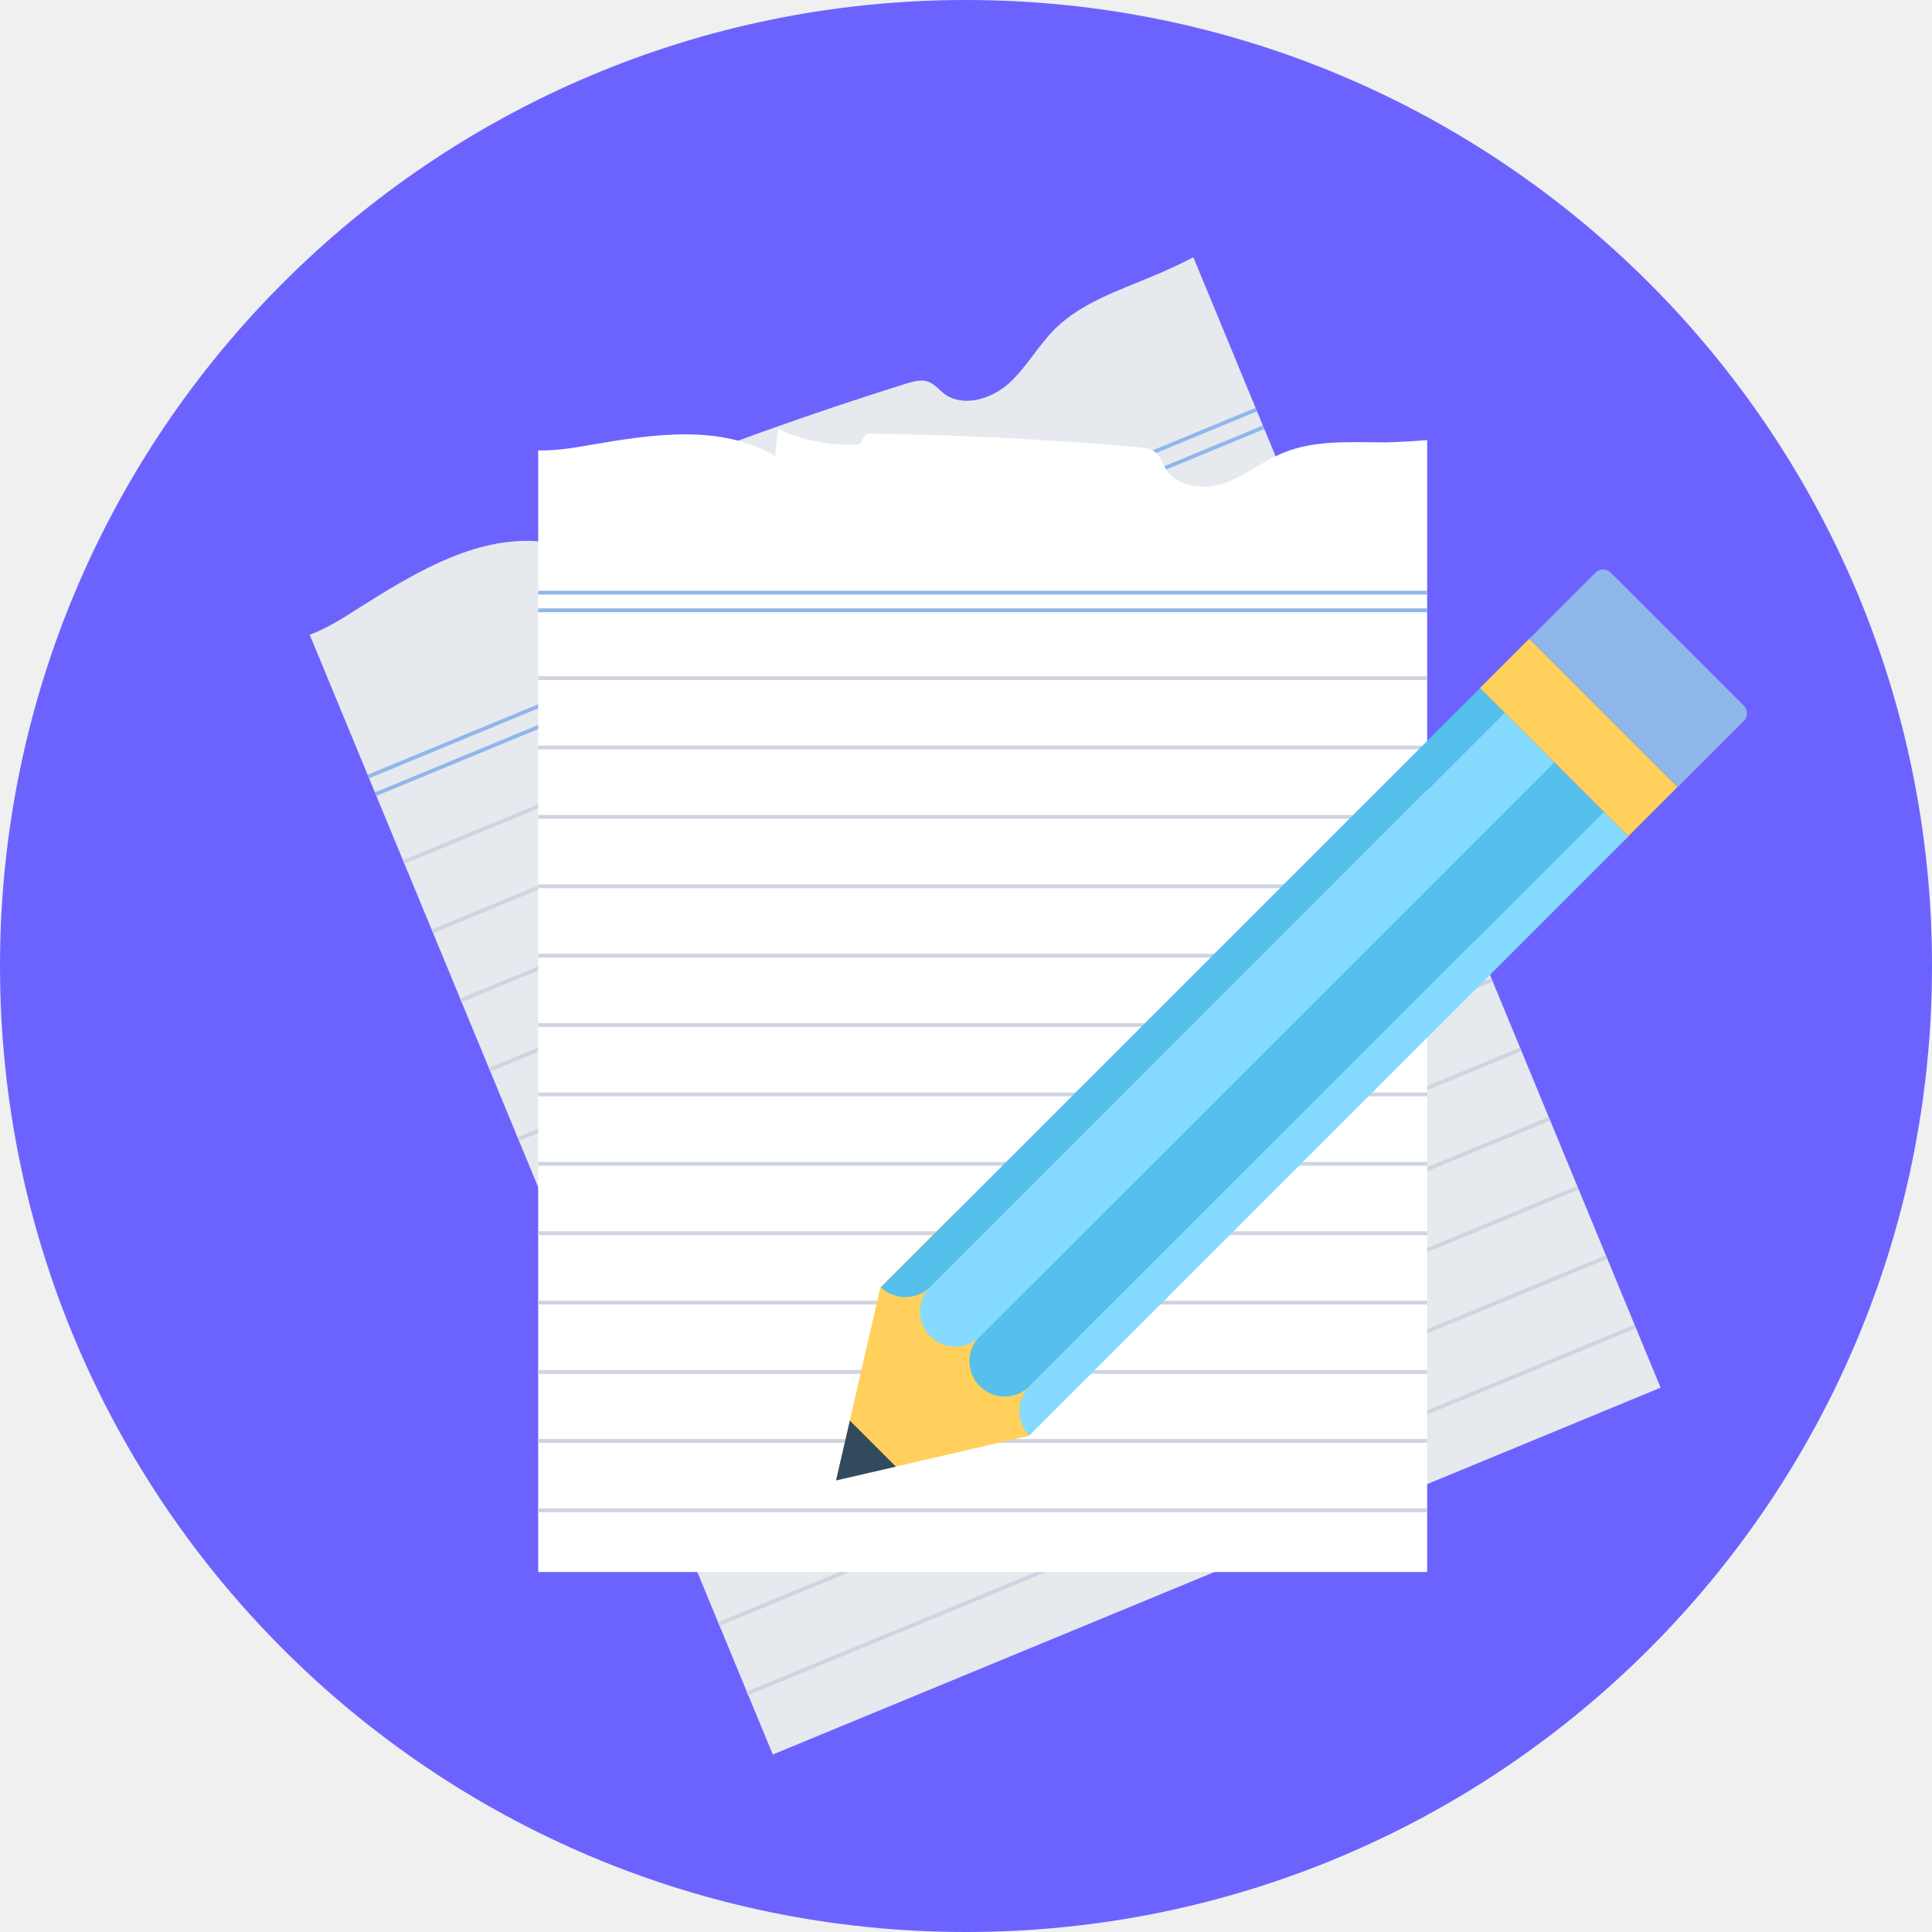
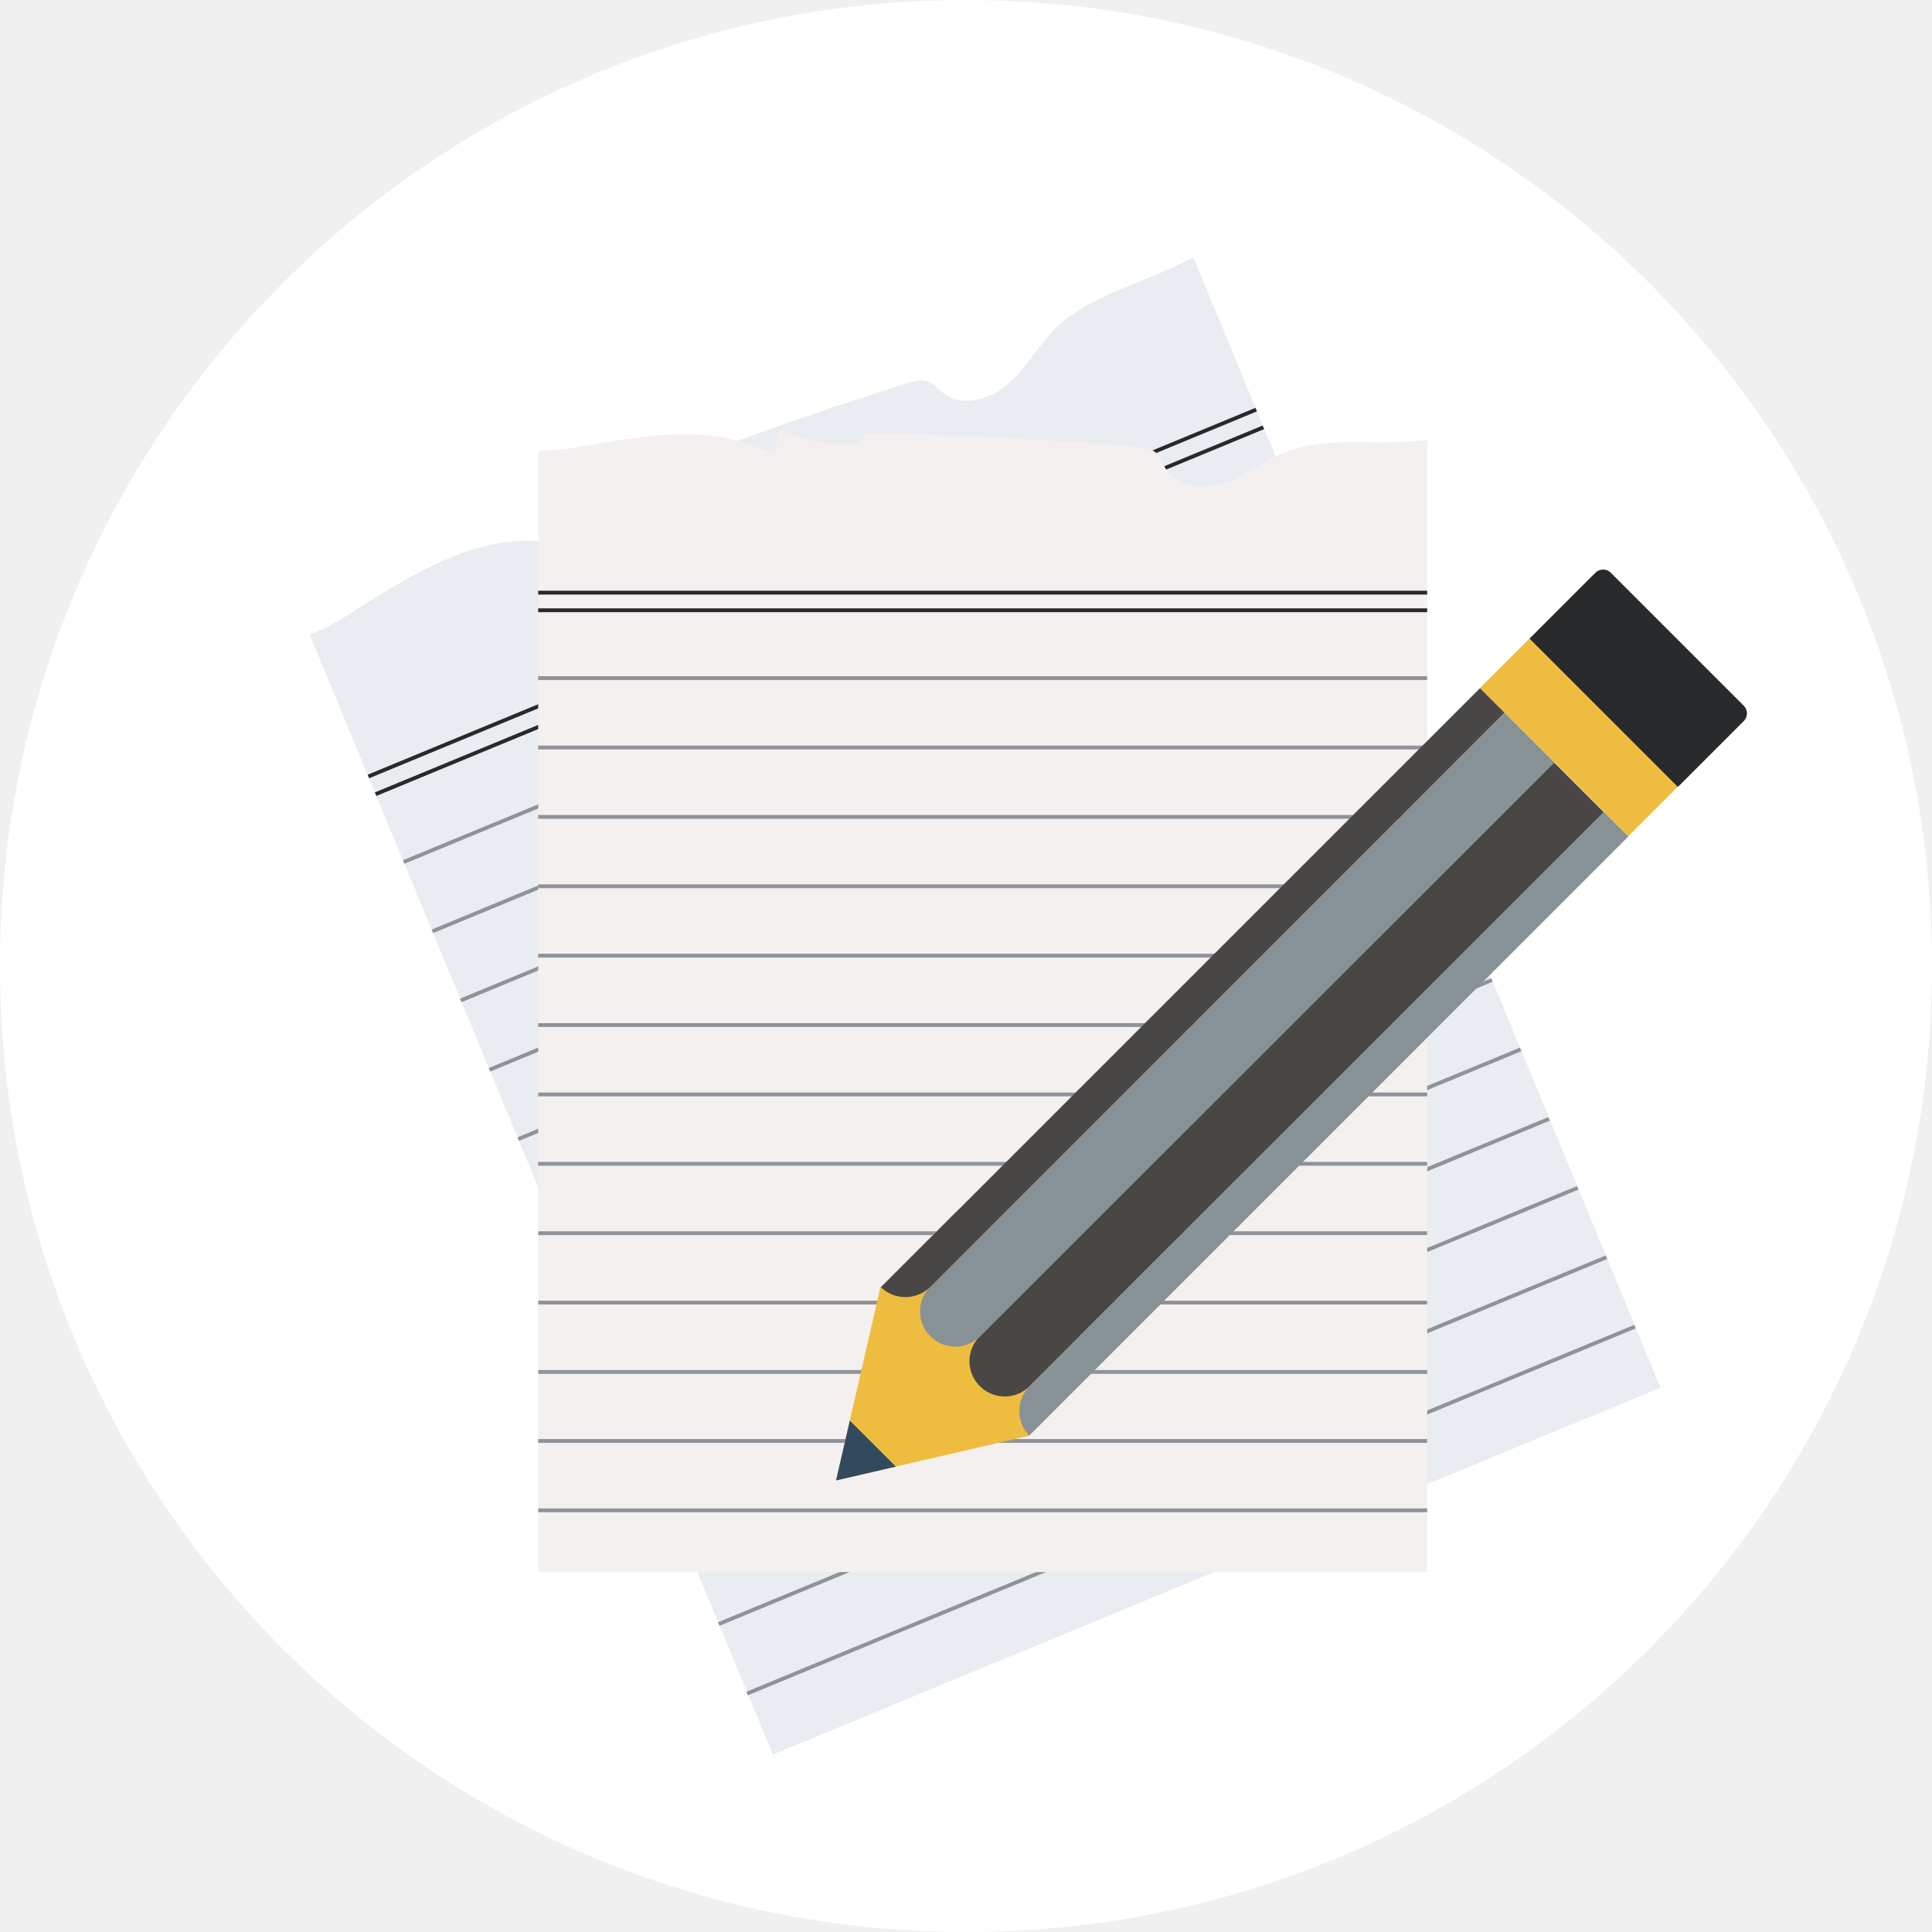
- <svg xmlns="http://www.w3.org/2000/svg" version="1.1" id="Layer_1" viewBox="0 0 504 504" xml:space="preserve" width="800px" height="800px" fill="#000000">
+ <svg xmlns="http://www.w3.org/2000/svg" version="1.1" id="Layer_1" viewBox="0 0 504 504" xml:space="preserve" width="150px" height="150px" fill="#000000">
  <g id="SVGRepo_bgCarrier" stroke-width="0" />
  <g id="SVGRepo_tracerCarrier" stroke-linecap="round" stroke-linejoin="round" />
  <g id="SVGRepo_iconCarrier">
-     <circle style="fill:#6C63FF;" cx="252" cy="252" r="252" />
-     <path style="fill:#E6E9EE;" d="M311.3,67.1L433.2,362l-231.6,95.7L80.8,165.6c4.5-1.7,8.8-4.4,12.8-7c15.1-9.5,31.8-19.7,49.5-17.1 c-0.7-2.5-1.4-4.9-2.1-7.4c7.8,0.4,15.8-1.3,22.8-4.8c0.2-1.2,0.4-2.4,0.6-3.6c23.6-9.4,47.6-18,71.9-25.6c2-0.6,4-1.2,5.9-0.5 c1.6,0.6,2.8,2.1,4.1,3.1c5,3.7,12.3,1.4,16.9-2.7c4.6-4.2,7.6-9.8,12-14.2c6.9-6.8,16.6-10,25.6-13.8 C304.4,70.5,307.9,68.9,311.3,67.1z" />
+     <circle style="fill:#ffffff;" cx="252" cy="252" r="252" />
+     <path style="fill:#e9ecf1;" d="M311.3,67.1L433.2,362l-231.6,95.7L80.8,165.6c4.5-1.7,8.8-4.4,12.8-7c15.1-9.5,31.8-19.7,49.5-17.1 c-0.7-2.5-1.4-4.9-2.1-7.4c7.8,0.4,15.8-1.3,22.8-4.8c0.2-1.2,0.4-2.4,0.6-3.6c23.6-9.4,47.6-18,71.9-25.6c2-0.6,4-1.2,5.9-0.5 c1.6,0.6,2.8,2.1,4.1,3.1c5,3.7,12.3,1.4,16.9-2.7c4.6-4.2,7.6-9.8,12-14.2c6.9-6.8,16.6-10,25.6-13.8 C304.4,70.5,307.9,68.9,311.3,67.1z" />
    <g>
-       <rect x="86.603" y="154.208" transform="matrix(-0.9242 0.3819 -0.3819 -0.9242 466.8264 216.7645)" style="fill:#90b7ea;" width="250.599" height="1" />
-       <rect x="88.484" y="158.824" transform="matrix(-0.9242 0.3819 -0.3819 -0.9242 472.21 224.9274)" style="fill:#90b7ea;" width="250.599" height="1" />
+       <rect x="86.603" y="154.208" transform="matrix(-0.9242 0.3819 -0.3819 -0.9242 466.8264 216.7645)" style="fill:#28292a;" width="250.599" height="1" />
+       <rect x="88.484" y="158.824" transform="matrix(-0.9242 0.3819 -0.3819 -0.9242 472.21 224.9274)" style="fill:#28292a;" width="250.599" height="1" />
    </g>
    <g>
-       <rect x="95.802" y="176.514" transform="matrix(-0.9242 0.3819 -0.3819 -0.9242 493.0459 256.173)" style="fill:#CED5E0;" width="250.599" height="1" />
-       <rect x="103.306" y="194.598" transform="matrix(-0.9242 0.3819 -0.3819 -0.9242 514.3912 288.1041)" style="fill:#CED5E0;" width="250.599" height="1" />
-       <rect x="110.685" y="212.638" transform="matrix(-0.9242 0.3819 -0.3819 -0.9242 535.4797 319.9977)" style="fill:#CED5E0;" width="250.599" height="1" />
-       <rect x="118.193" y="230.722" transform="matrix(-0.9242 0.3819 -0.3819 -0.9242 556.8326 351.9272)" style="fill:#CED5E0;" width="250.599" height="1" />
-       <rect x="125.697" y="248.805" transform="matrix(-0.9242 0.3819 -0.3819 -0.9242 578.1779 383.8583)" style="fill:#CED5E0;" width="250.599" height="1" />
-       <rect x="133.211" y="266.899" transform="matrix(-0.9242 0.3819 -0.3819 -0.9242 599.5461 415.8049)" style="fill:#CED5E0;" width="250.599" height="1" />
-       <rect x="140.584" y="284.929" transform="matrix(-0.9242 0.3819 -0.3819 -0.9242 620.6193 447.6815)" style="fill:#CED5E0;" width="250.599" height="1" />
-       <rect x="148.088" y="303.012" transform="matrix(-0.9242 0.3819 -0.3819 -0.9242 641.9645 479.6126)" style="fill:#CED5E0;" width="250.599" height="1" />
-       <rect x="155.592" y="321.106" transform="matrix(-0.9242 0.3819 -0.3819 -0.9242 663.3136 511.563)" style="fill:#CED5E0;" width="250.599" height="1" />
-       <rect x="163.013" y="339.228" transform="matrix(-0.9242 0.3819 -0.3819 -0.9242 684.5148 543.5991)" style="fill:#CED5E0;" width="250.599" height="1" />
-       <rect x="170.479" y="357.22" transform="matrix(-0.9242 0.3819 -0.3819 -0.9242 705.7513 575.3669)" style="fill:#CED5E0;" width="250.599" height="1" />
-       <rect x="177.983" y="375.313" transform="matrix(-0.9242 0.3819 -0.3819 -0.9242 727.1003 607.3172)" style="fill:#CED5E0;" width="250.599" height="1" />
-       <rect x="185.404" y="393.435" transform="matrix(-0.9242 0.3819 -0.3819 -0.9242 748.3015 639.3533)" style="fill:#CED5E0;" width="250.599" height="1" />
+       <rect x="95.802" y="176.514" transform="matrix(-0.9242 0.3819 -0.3819 -0.9242 493.0459 256.173)" style="fill:#8f9399;" width="250.599" height="1" />
+       <rect x="103.306" y="194.598" transform="matrix(-0.9242 0.3819 -0.3819 -0.9242 514.3912 288.1041)" style="fill:#8f9399;" width="250.599" height="1" />
+       <rect x="110.685" y="212.638" transform="matrix(-0.9242 0.3819 -0.3819 -0.9242 535.4797 319.9977)" style="fill:#8f9399;" width="250.599" height="1" />
+       <rect x="118.193" y="230.722" transform="matrix(-0.9242 0.3819 -0.3819 -0.9242 556.8326 351.9272)" style="fill:#8f9399;" width="250.599" height="1" />
+       <rect x="125.697" y="248.805" transform="matrix(-0.9242 0.3819 -0.3819 -0.9242 578.1779 383.8583)" style="fill:#8f9399;" width="250.599" height="1" />
+       <rect x="133.211" y="266.899" transform="matrix(-0.9242 0.3819 -0.3819 -0.9242 599.5461 415.8049)" style="fill:#8f9399;" width="250.599" height="1" />
+       <rect x="140.584" y="284.929" transform="matrix(-0.9242 0.3819 -0.3819 -0.9242 620.6193 447.6815)" style="fill:#8f9399;" width="250.599" height="1" />
+       <rect x="148.088" y="303.012" transform="matrix(-0.9242 0.3819 -0.3819 -0.9242 641.9645 479.6126)" style="fill:#8f9399;" width="250.599" height="1" />
+       <rect x="155.592" y="321.106" transform="matrix(-0.9242 0.3819 -0.3819 -0.9242 663.3136 511.563)" style="fill:#8f9399;" width="250.599" height="1" />
+       <rect x="163.013" y="339.228" transform="matrix(-0.9242 0.3819 -0.3819 -0.9242 684.5148 543.5991)" style="fill:#8f9399;" width="250.599" height="1" />
+       <rect x="170.479" y="357.22" transform="matrix(-0.9242 0.3819 -0.3819 -0.9242 705.7513 575.3669)" style="fill:#8f9399;" width="250.599" height="1" />
+       <rect x="177.983" y="375.313" transform="matrix(-0.9242 0.3819 -0.3819 -0.9242 727.1003 607.3172)" style="fill:#8f9399;" width="250.599" height="1" />
+       <rect x="185.404" y="393.435" transform="matrix(-0.9242 0.3819 -0.3819 -0.9242 748.3015 639.3533)" style="fill:#8f9399;" width="250.599" height="1" />
    </g>
-     <path style="fill:#FFFFFF;" d="M372.3,114.8v295.3H140.4V117.5c4.5,0.1,9-0.6,13.4-1.4c16.3-2.8,34.2-5.6,48.4,2.9 c0.3-2.4,0.5-4.7,0.8-7.1c6.6,3.1,14,4.5,21.2,4c0.6-0.9,1.2-1.9,1.8-2.8c23.5,0.3,47.1,1.5,70.5,3.5c1.9,0.2,3.9,0.4,5.2,1.6 c1.2,1.1,1.6,2.7,2.4,4.1c2.9,4.9,10,5.6,15.4,3.7s10-5.7,15.3-7.9c8.3-3.4,17.7-2.7,26.8-2.7C365.2,115.3,368.8,115.1,372.3,114.8z " />
+     <path style="fill:#f4f0f0;" d="M372.3,114.8v295.3H140.4V117.5c4.5,0.1,9-0.6,13.4-1.4c16.3-2.8,34.2-5.6,48.4,2.9 c0.3-2.4,0.5-4.7,0.8-7.1c6.6,3.1,14,4.5,21.2,4c0.6-0.9,1.2-1.9,1.8-2.8c23.5,0.3,47.1,1.5,70.5,3.5c1.9,0.2,3.9,0.4,5.2,1.6 c1.2,1.1,1.6,2.7,2.4,4.1c2.9,4.9,10,5.6,15.4,3.7s10-5.7,15.3-7.9c8.3-3.4,17.7-2.7,26.8-2.7C365.2,115.3,368.8,115.1,372.3,114.8z " />
    <g>
-       <rect x="140.4" y="154.1" style="fill:#90b7ea;" width="231.9" height="1" />
-       <rect x="140.4" y="158.7" style="fill:#90b7ea;" width="231.9" height="1" />
+       <rect x="140.4" y="154.1" style="fill:#28292a;" width="231.9" height="1" />
+       <rect x="140.4" y="158.7" style="fill:#28292a;" width="231.9" height="1" />
    </g>
    <g>
-       <rect x="140.4" y="176.4" style="fill:#CED5E0;" width="231.9" height="1" />
-       <rect x="140.4" y="194.5" style="fill:#CED5E0;" width="231.9" height="1" />
-       <rect x="140.4" y="212.6" style="fill:#CED5E0;" width="231.9" height="1" />
-       <rect x="140.4" y="230.7" style="fill:#CED5E0;" width="231.9" height="1" />
-       <rect x="140.4" y="248.8" style="fill:#CED5E0;" width="231.9" height="1" />
-       <rect x="140.4" y="266.9" style="fill:#CED5E0;" width="231.9" height="1" />
-       <rect x="140.4" y="285" style="fill:#CED5E0;" width="231.9" height="1" />
-       <rect x="140.4" y="303.1" style="fill:#CED5E0;" width="231.9" height="1" />
-       <rect x="140.4" y="321.2" style="fill:#CED5E0;" width="231.9" height="1" />
-       <rect x="140.4" y="339.3" style="fill:#CED5E0;" width="231.9" height="1" />
-       <rect x="140.4" y="357.4" style="fill:#CED5E0;" width="231.9" height="1" />
-       <rect x="140.4" y="375.4" style="fill:#CED5E0;" width="231.9" height="1" />
-       <rect x="140.4" y="393.5" style="fill:#CED5E0;" width="231.9" height="1" />
+       <rect x="140.4" y="176.4" style="fill:#8f9399;" width="231.9" height="1" />
+       <rect x="140.4" y="194.5" style="fill:#8f9399;" width="231.9" height="1" />
+       <rect x="140.4" y="212.6" style="fill:#8f9399;" width="231.9" height="1" />
+       <rect x="140.4" y="230.7" style="fill:#8f9399;" width="231.9" height="1" />
+       <rect x="140.4" y="248.8" style="fill:#8f9399;" width="231.9" height="1" />
+       <rect x="140.4" y="266.9" style="fill:#8f9399;" width="231.9" height="1" />
+       <rect x="140.4" y="285" style="fill:#8f9399;" width="231.9" height="1" />
+       <rect x="140.4" y="303.1" style="fill:#8f9399;" width="231.9" height="1" />
+       <rect x="140.4" y="321.2" style="fill:#8f9399;" width="231.9" height="1" />
+       <rect x="140.4" y="339.3" style="fill:#8f9399;" width="231.9" height="1" />
+       <rect x="140.4" y="357.4" style="fill:#8f9399;" width="231.9" height="1" />
+       <rect x="140.4" y="375.4" style="fill:#8f9399;" width="231.9" height="1" />
+       <rect x="140.4" y="393.5" style="fill:#8f9399;" width="231.9" height="1" />
    </g>
-     <polygon style="fill:#FFD05B;" points="268.5,374.4 288,354.9 249.3,316.2 229.8,335.7 229.7,335.7 218.1,386.2 268.6,374.5 " />
+     <polygon style="fill:#eebd3f;" points="268.5,374.4 288,354.9 249.3,316.2 229.8,335.7 229.7,335.7 218.1,386.2 268.6,374.5 " />
    <polygon style="fill:#324A5E;" points="221.7,370.6 218.1,386.2 233.7,382.6 " />
-     <path style="fill:#54C0EB;" d="M405.4,198.9l13,13L268.6,361.6c-3.6,3.6-9.4,3.6-13,0l0,0c-3.6-3.6-3.6-9.4,0-13L405.4,198.9z" />
+     <path style="fill:#494646;" d="M405.4,198.9l13,13L268.6,361.6c-3.6,3.6-9.4,3.6-13,0l0,0c-3.6-3.6-3.6-9.4,0-13L405.4,198.9z" />
    <g>
-       <path style="fill:#84DBFF;" d="M392.5,185.9l13,13L255.7,348.6c-3.6,3.6-9.4,3.6-13,0l0,0c-3.6-3.6-3.6-9.4,0-13L392.5,185.9z" />
-       <path style="fill:#84DBFF;" d="M424.8,218.2l-6.4-6.4L268.6,361.6c-3.5,3.5-3.6,9.3-0.1,12.9L424.8,218.2z" />
+       <path style="fill:#889196;" d="M392.5,185.9l13,13L255.7,348.6c-3.6,3.6-9.4,3.6-13,0l0,0c-3.6-3.6-3.6-9.4,0-13L392.5,185.9z" />
+       <path style="fill:#889196;" d="M424.8,218.2l-6.4-6.4L268.6,361.6c-3.5,3.5-3.6,9.3-0.1,12.9L424.8,218.2z" />
    </g>
-     <path style="fill:#54C0EB;" d="M386.1,179.5l6.4,6.4L242.7,335.7c-3.5,3.5-9.3,3.6-12.9,0.1L386.1,179.5z" />
-     <rect x="384.503" y="183.282" transform="matrix(-0.7071 -0.7071 0.7071 -0.7071 567.0426 619.6407)" style="fill:#FFD05B;" width="54.699" height="18.2" />
-     <path style="fill:#90b7ea;" d="M437.7,205.3L399,166.6l17.2-17.2c1.1-1.1,2.9-1.1,4,0l34.7,34.7c1.1,1.1,1.1,2.9,0,4L437.7,205.3z" />
+     <path style="fill:#494646;" d="M386.1,179.5l6.4,6.4L242.7,335.7c-3.5,3.5-9.3,3.6-12.9,0.1L386.1,179.5z" />
+     <rect x="384.503" y="183.282" transform="matrix(-0.7071 -0.7071 0.7071 -0.7071 567.0426 619.6407)" style="fill:#eebd3f;" width="54.699" height="18.2" />
+     <path style="fill:#28292a;" d="M437.7,205.3L399,166.6l17.2-17.2c1.1-1.1,2.9-1.1,4,0l34.7,34.7c1.1,1.1,1.1,2.9,0,4L437.7,205.3z" />
  </g>
</svg>
